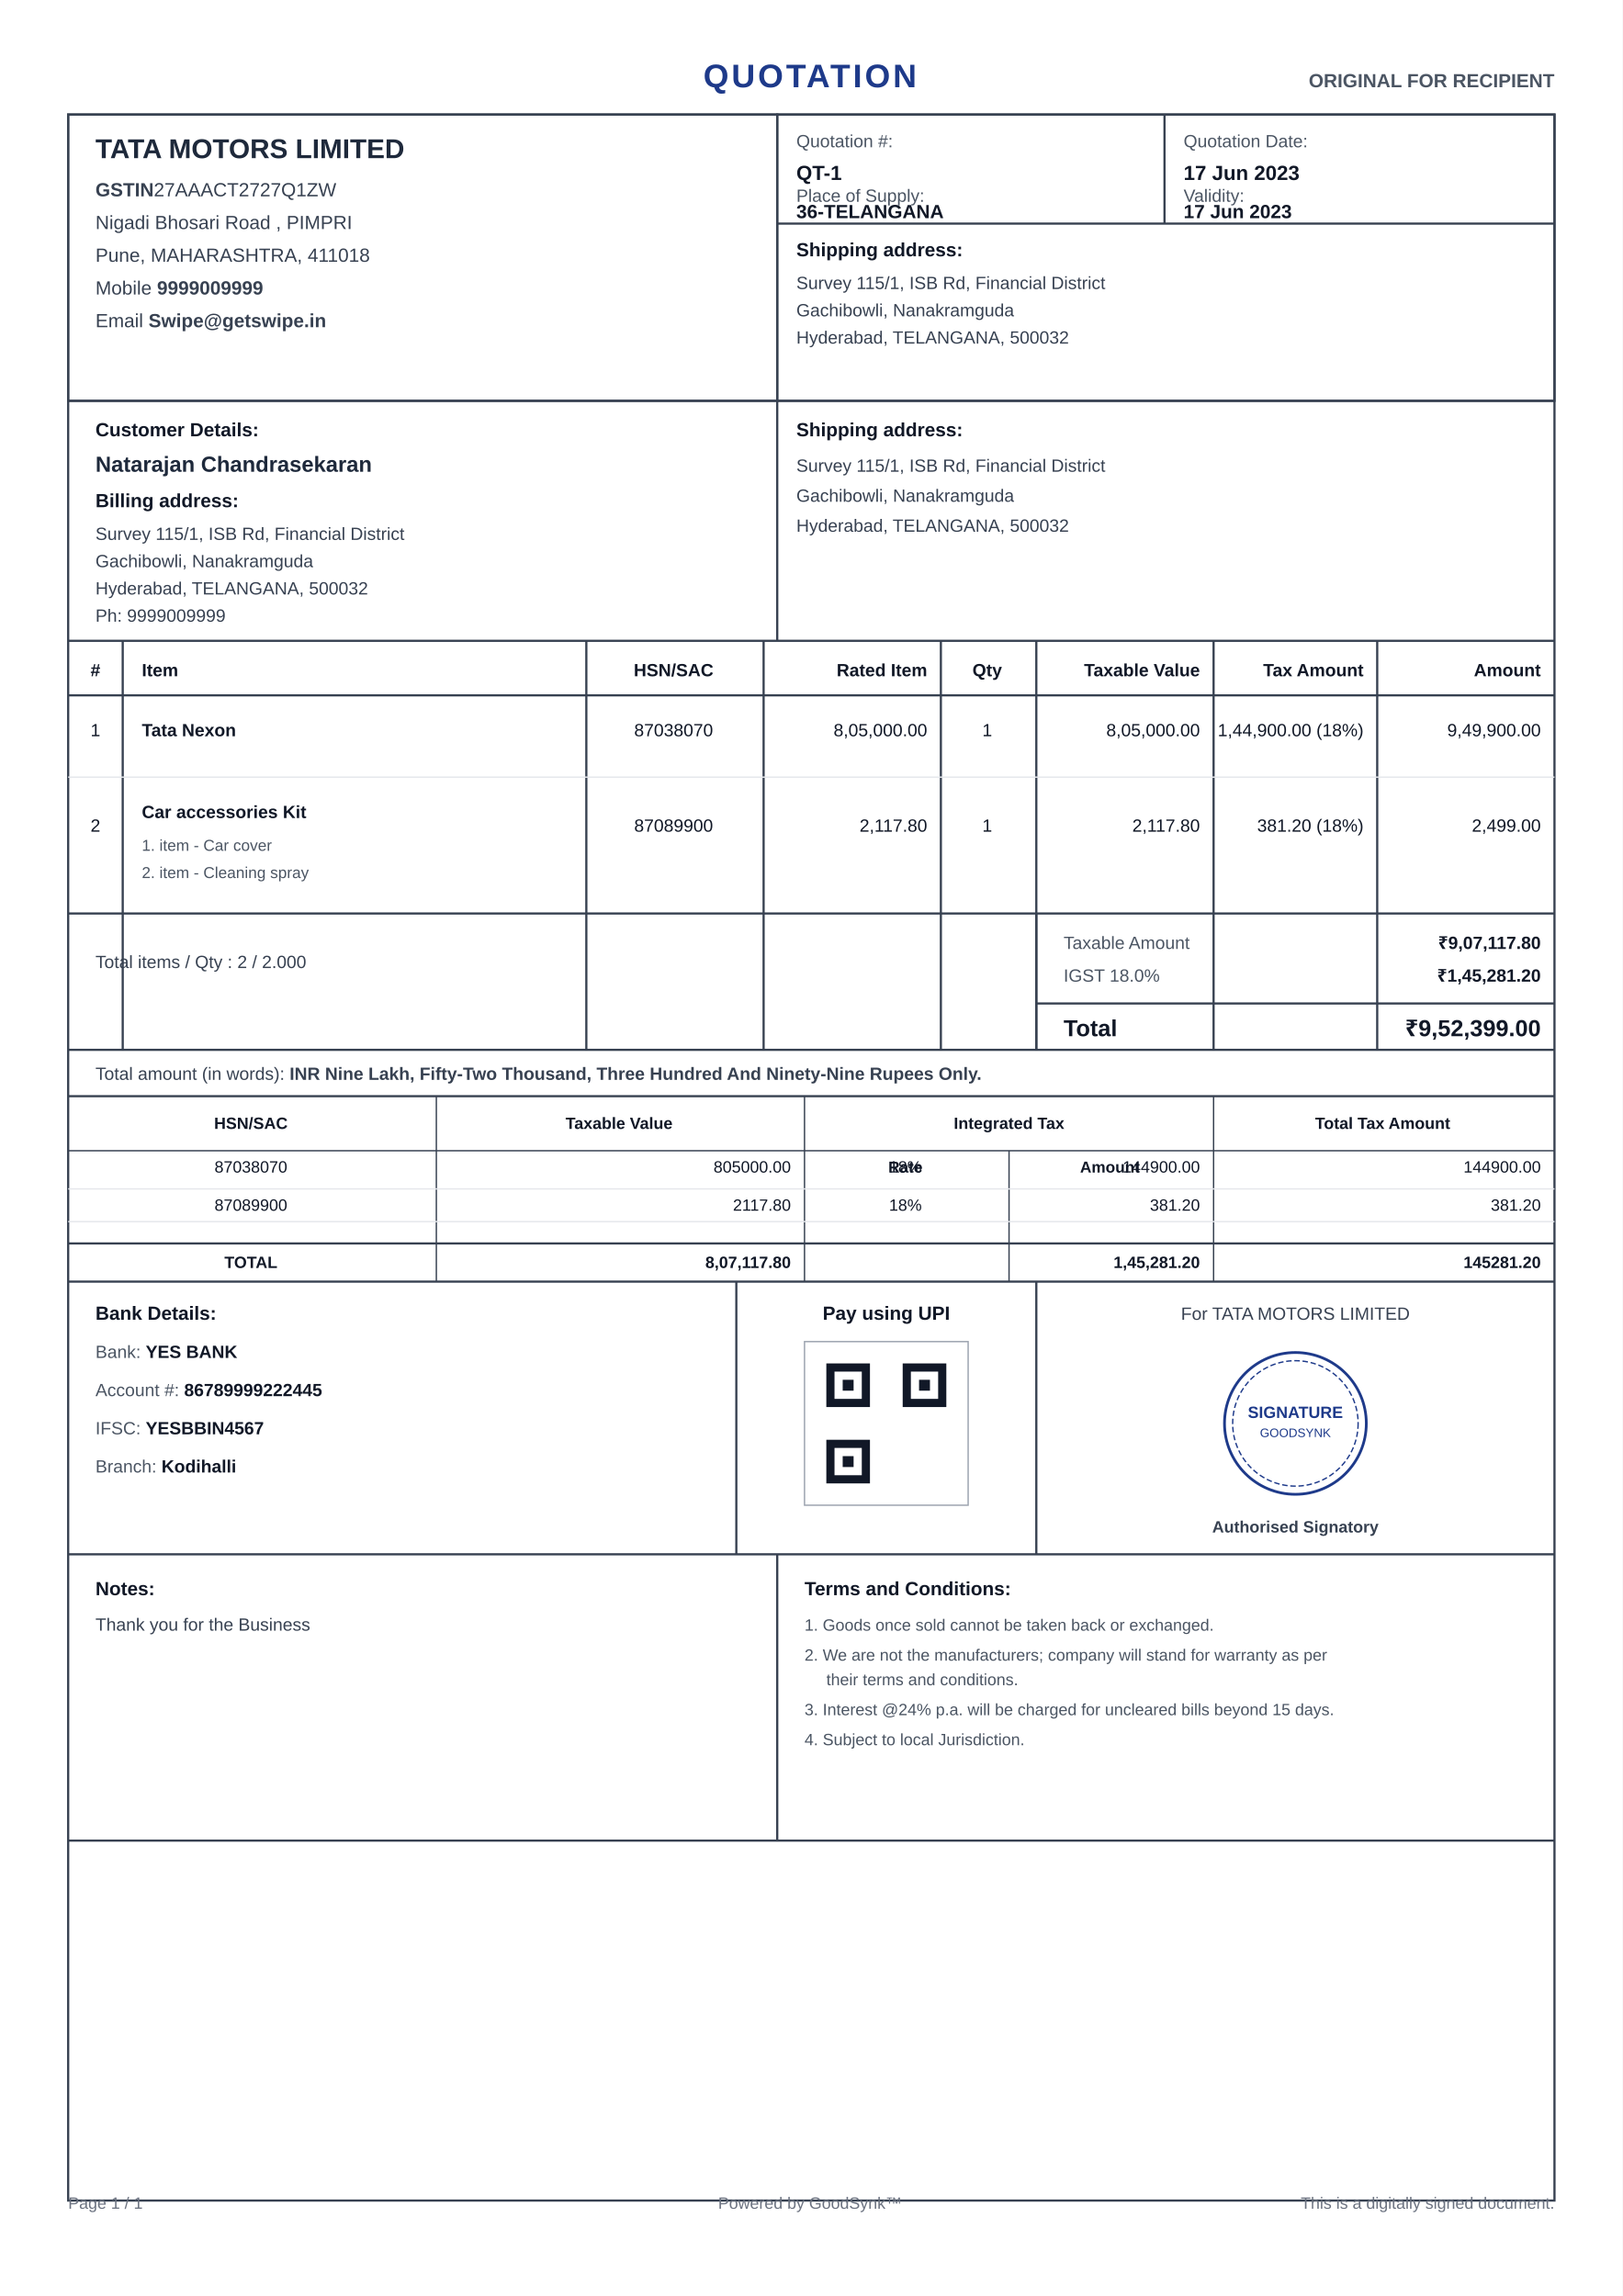
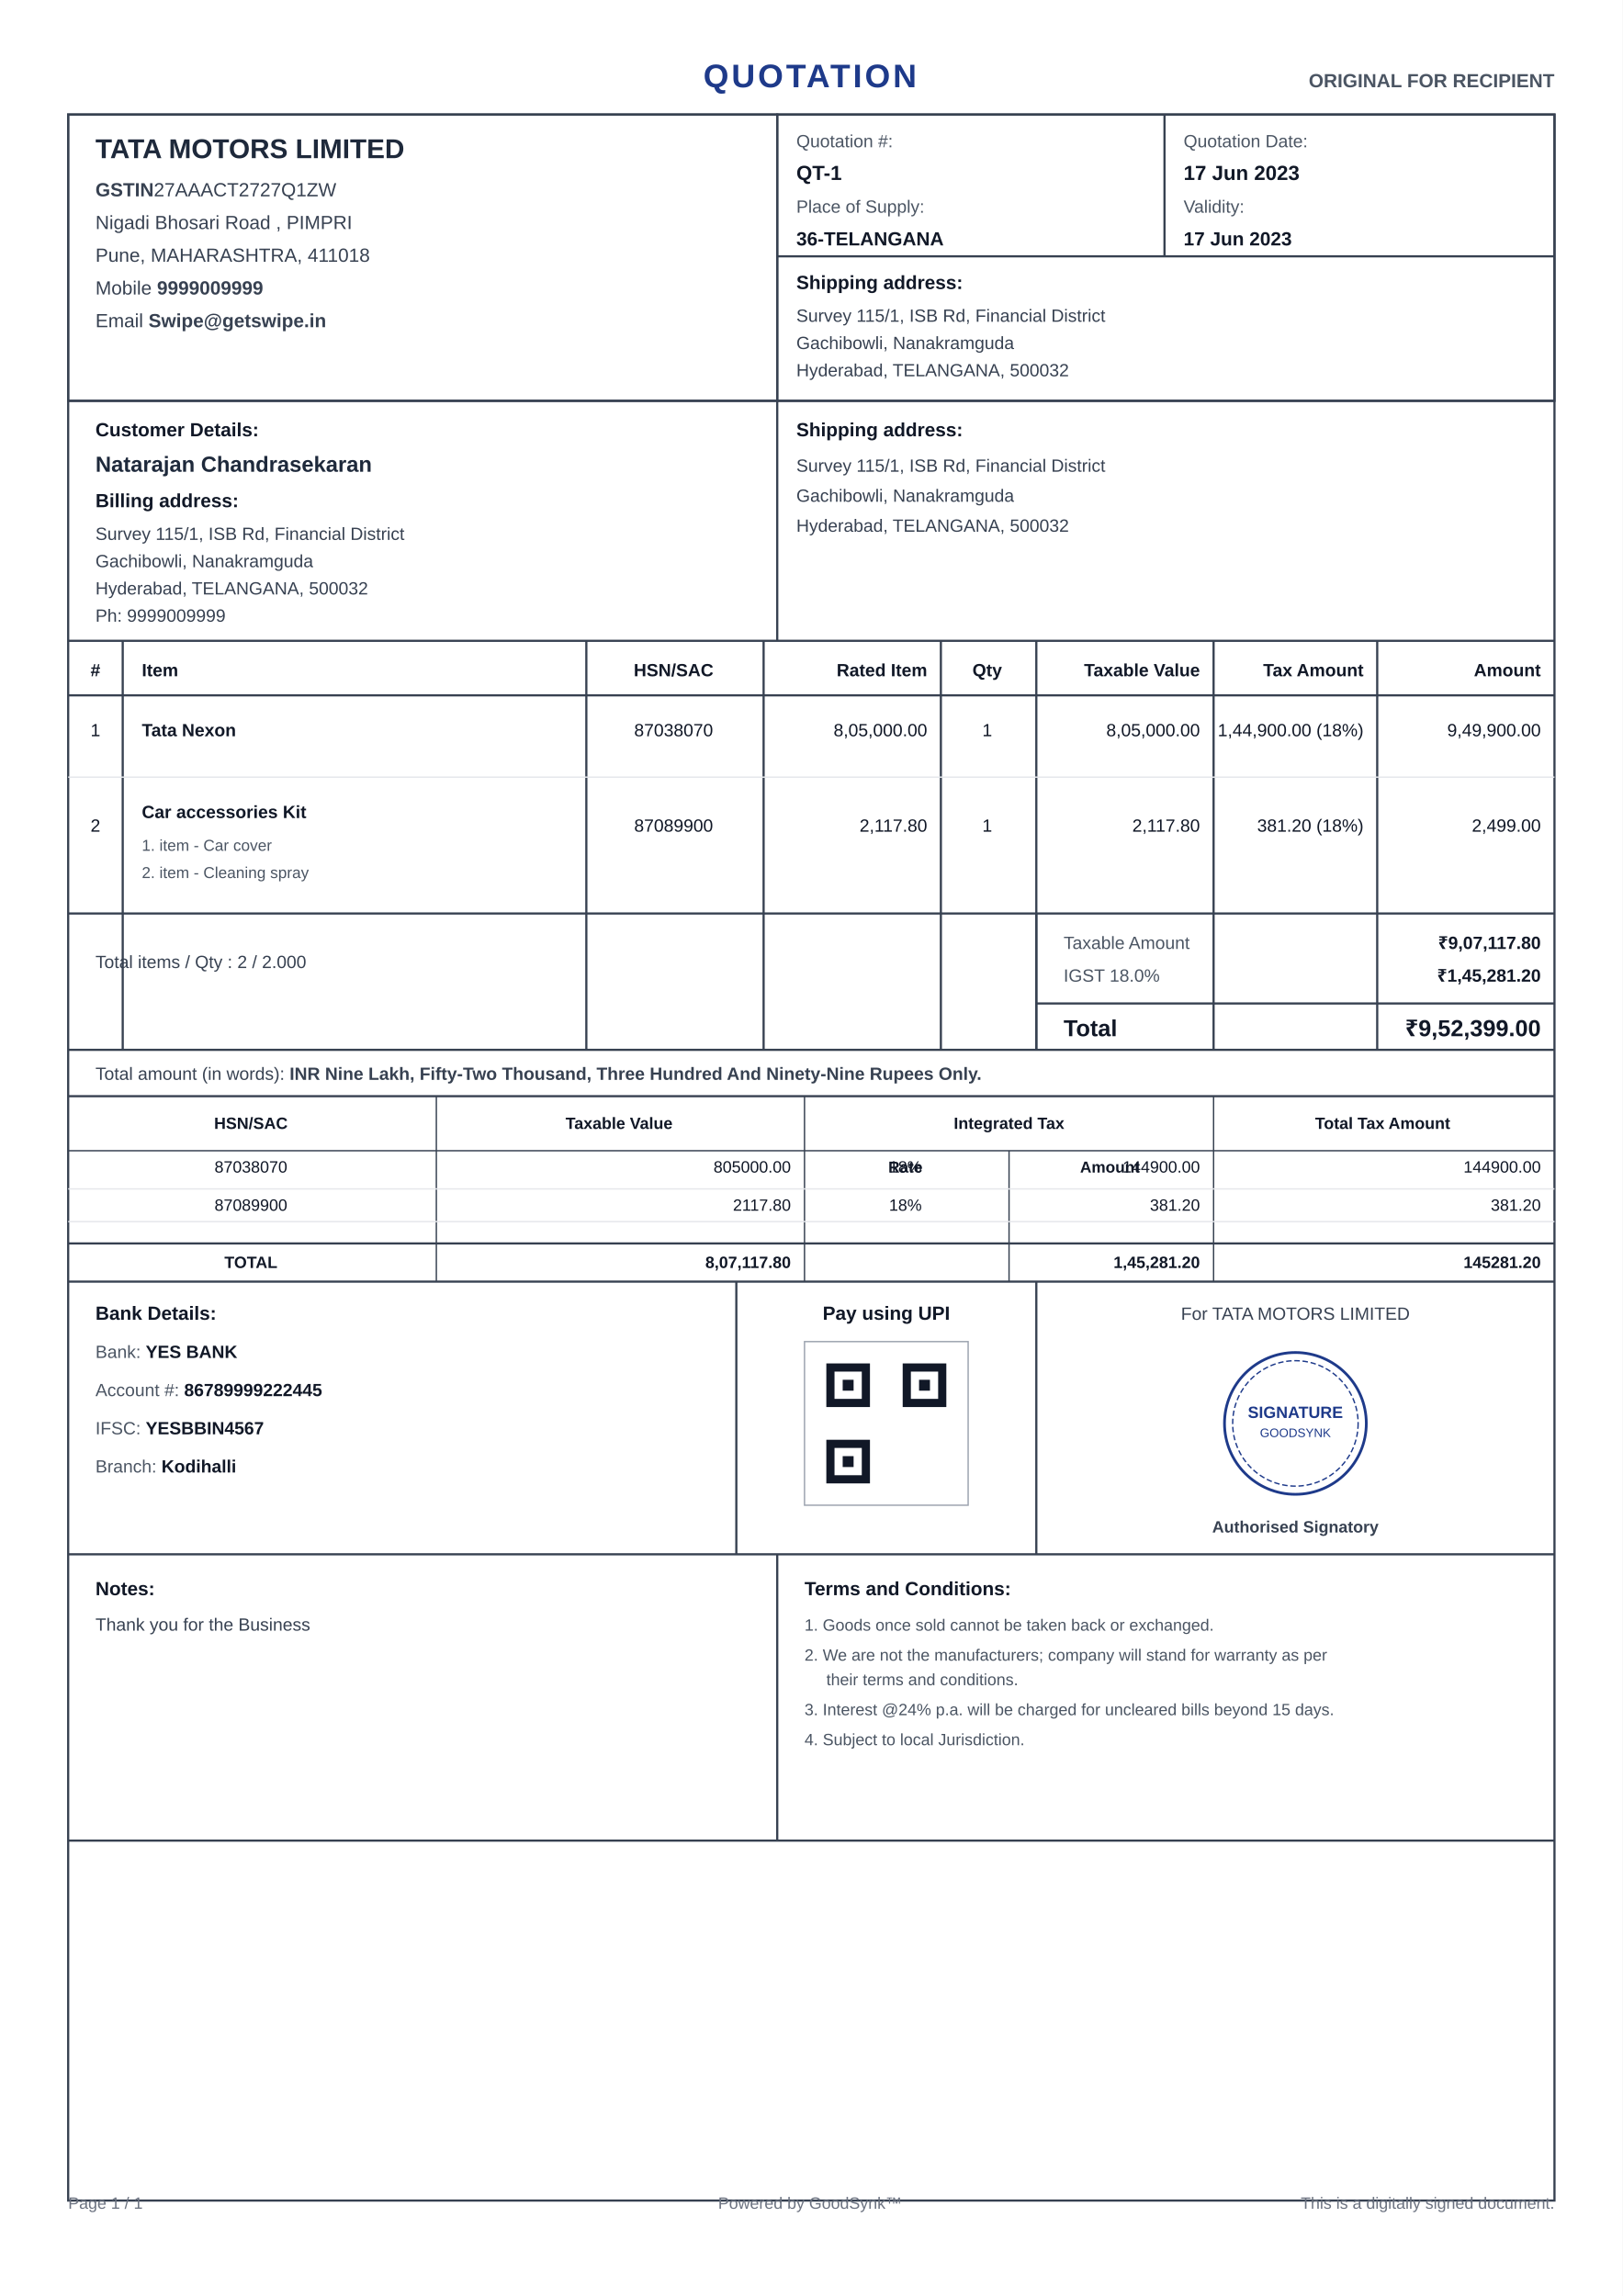
<svg xmlns="http://www.w3.org/2000/svg" width="595" height="842" viewBox="0 0 595 842">
  <rect width="595" height="842" fill="#ffffff" />
  <text x="297" y="32" text-anchor="middle" font-family="Arial, sans-serif" font-size="12" font-weight="700" fill="#1E3A8A" letter-spacing="1">QUOTATION</text>
  <text x="570" y="32" text-anchor="end" font-family="Arial, sans-serif" font-size="7" font-weight="700" fill="#4B5563">ORIGINAL FOR RECIPIENT</text>
  <rect x="25" y="42" width="545" height="765" fill="none" stroke="#374151" stroke-width="0.8" />
  <g>
    <rect x="25" y="42" width="260" height="105" fill="none" stroke="#374151" stroke-width="0.8" />
    <text x="35" y="58" font-family="Arial, sans-serif" font-size="10" font-weight="700" fill="#1E293B">TATA MOTORS LIMITED</text>
    <text x="35" y="72" font-family="Arial, sans-serif" font-size="7" fill="#374151">
      <tspan font-weight="700">GSTIN </tspan>27AAACT2727Q1ZW</text>
    <text x="35" y="84" font-family="Arial, sans-serif" font-size="7" fill="#374151">Nigadi Bhosari Road , PIMPRI</text>
    <text x="35" y="96" font-family="Arial, sans-serif" font-size="7" fill="#374151">Pune, MAHARASHTRA, 411018</text>
    <text x="35" y="108" font-family="Arial, sans-serif" font-size="7" fill="#374151">Mobile <tspan font-weight="700">9999009999</tspan>
    </text>
    <text x="35" y="120" font-family="Arial, sans-serif" font-size="7" fill="#374151">Email <tspan font-weight="700">Swipe@getswipe.in</tspan>
    </text>
    <rect x="285" y="42" width="285" height="105" fill="none" stroke="#374151" stroke-width="0.8" />
-     <line x1="285" y1="82" x2="570" y2="82" stroke="#374151" stroke-width="0.8" />
-     <line x1="427" y1="42" x2="427" y2="82" stroke="#374151" stroke-width="0.8" />
+     <line x1="285" y1="94" x2="570" y2="94" stroke="#374151" stroke-width="0.8" />
+     <line x1="427" y1="42" x2="427" y2="94" stroke="#374151" stroke-width="0.8" />
    <text x="292" y="54" font-family="Arial, sans-serif" font-size="6.5" fill="#4B5563">Quotation #:</text>
    <text x="292" y="66" font-family="Arial, sans-serif" font-size="7.5" font-weight="700" fill="#111827">QT-1</text>
-     <text x="292" y="74" font-family="Arial, sans-serif" font-size="6.5" fill="#4B5563">Place of Supply:</text>
-     <text x="292" y="80" font-family="Arial, sans-serif" font-size="7" font-weight="700" fill="#111827">36-TELANGANA</text>
+     <text x="292" y="78" font-family="Arial, sans-serif" font-size="6.5" fill="#4B5563">Place of Supply:</text>
+     <text x="292" y="90" font-family="Arial, sans-serif" font-size="7" font-weight="700" fill="#111827">36-TELANGANA</text>
    <text x="434" y="54" font-family="Arial, sans-serif" font-size="6.5" fill="#4B5563">Quotation Date:</text>
    <text x="434" y="66" font-family="Arial, sans-serif" font-size="7.5" font-weight="700" fill="#111827">17 Jun 2023</text>
-     <text x="434" y="74" font-family="Arial, sans-serif" font-size="6.5" fill="#4B5563">Validity:</text>
-     <text x="434" y="80" font-family="Arial, sans-serif" font-size="7" font-weight="700" fill="#111827">17 Jun 2023</text>
-     <text x="292" y="94" font-family="Arial, sans-serif" font-size="7" font-weight="700" fill="#111827">Shipping address:</text>
-     <text x="292" y="106" font-family="Arial, sans-serif" font-size="6.5" fill="#374151">Survey 115/1, ISB Rd, Financial District</text>
-     <text x="292" y="116" font-family="Arial, sans-serif" font-size="6.5" fill="#374151">Gachibowli, Nanakramguda</text>
-     <text x="292" y="126" font-family="Arial, sans-serif" font-size="6.5" fill="#374151">Hyderabad, TELANGANA, 500032</text>
+     <text x="434" y="78" font-family="Arial, sans-serif" font-size="6.5" fill="#4B5563">Validity:</text>
+     <text x="434" y="90" font-family="Arial, sans-serif" font-size="7" font-weight="700" fill="#111827">17 Jun 2023</text>
+     <text x="292" y="106" font-family="Arial, sans-serif" font-size="7" font-weight="700" fill="#111827">Shipping address:</text>
+     <text x="292" y="118" font-family="Arial, sans-serif" font-size="6.5" fill="#374151">Survey 115/1, ISB Rd, Financial District</text>
+     <text x="292" y="128" font-family="Arial, sans-serif" font-size="6.5" fill="#374151">Gachibowli, Nanakramguda</text>
+     <text x="292" y="138" font-family="Arial, sans-serif" font-size="6.5" fill="#374151">Hyderabad, TELANGANA, 500032</text>
  </g>
  <g>
    <line x1="25" y1="147" x2="570" y2="147" stroke="#374151" stroke-width="0.8" />
    <line x1="285" y1="147" x2="285" y2="235" stroke="#374151" stroke-width="0.8" />
    <text x="35" y="160" font-family="Arial, sans-serif" font-size="7" font-weight="700" fill="#111827">Customer Details:</text>
    <text x="35" y="173" font-family="Arial, sans-serif" font-size="8" font-weight="700" fill="#1E293B">Natarajan Chandrasekaran</text>
    <text x="35" y="186" font-family="Arial, sans-serif" font-size="7" font-weight="700" fill="#111827">Billing address:</text>
    <text x="35" y="198" font-family="Arial, sans-serif" font-size="6.5" fill="#374151">Survey 115/1, ISB Rd, Financial District</text>
    <text x="35" y="208" font-family="Arial, sans-serif" font-size="6.5" fill="#374151">Gachibowli, Nanakramguda</text>
    <text x="35" y="218" font-family="Arial, sans-serif" font-size="6.5" fill="#374151">Hyderabad, TELANGANA, 500032</text>
    <text x="35" y="228" font-family="Arial, sans-serif" font-size="6.5" fill="#374151">Ph: 9999009999</text>
    <text x="292" y="160" font-family="Arial, sans-serif" font-size="7" font-weight="700" fill="#111827">Shipping address:</text>
    <text x="292" y="173" font-family="Arial, sans-serif" font-size="6.5" fill="#374151">Survey 115/1, ISB Rd, Financial District</text>
    <text x="292" y="184" font-family="Arial, sans-serif" font-size="6.5" fill="#374151">Gachibowli, Nanakramguda</text>
    <text x="292" y="195" font-family="Arial, sans-serif" font-size="6.5" fill="#374151">Hyderabad, TELANGANA, 500032</text>
  </g>
  <g>
    <line x1="25" y1="235" x2="570" y2="235" stroke="#374151" stroke-width="0.8" />
    <line x1="25" y1="255" x2="570" y2="255" stroke="#374151" stroke-width="0.8" />
    <line x1="45" y1="235" x2="45" y2="385" stroke="#374151" stroke-width="0.8" />
    <line x1="215" y1="235" x2="215" y2="385" stroke="#374151" stroke-width="0.8" />
    <line x1="280" y1="235" x2="280" y2="385" stroke="#374151" stroke-width="0.8" />
    <line x1="345" y1="235" x2="345" y2="385" stroke="#374151" stroke-width="0.8" />
    <line x1="380" y1="235" x2="380" y2="385" stroke="#374151" stroke-width="0.8" />
    <line x1="445" y1="235" x2="445" y2="385" stroke="#374151" stroke-width="0.8" />
    <line x1="505" y1="235" x2="505" y2="385" stroke="#374151" stroke-width="0.8" />
    <text x="35" y="248" font-family="Arial, sans-serif" font-size="6.5" font-weight="700" fill="#111827" text-anchor="middle">#</text>
    <text x="52" y="248" font-family="Arial, sans-serif" font-size="6.5" font-weight="700" fill="#111827">Item</text>
    <text x="247" y="248" font-family="Arial, sans-serif" font-size="6.5" font-weight="700" fill="#111827" text-anchor="middle">HSN/SAC</text>
    <text x="340" y="248" font-family="Arial, sans-serif" font-size="6.5" font-weight="700" fill="#111827" text-anchor="end">Rated Item</text>
    <text x="362" y="248" font-family="Arial, sans-serif" font-size="6.5" font-weight="700" fill="#111827" text-anchor="middle">Qty</text>
    <text x="440" y="248" font-family="Arial, sans-serif" font-size="6.5" font-weight="700" fill="#111827" text-anchor="end">Taxable Value</text>
    <text x="500" y="248" font-family="Arial, sans-serif" font-size="6.5" font-weight="700" fill="#111827" text-anchor="end">Tax Amount</text>
    <text x="565" y="248" font-family="Arial, sans-serif" font-size="6.5" font-weight="700" fill="#111827" text-anchor="end">Amount</text>
    <line x1="25" y1="285" x2="570" y2="285" stroke="#E5E7EB" stroke-width="0.5" />
    <text x="35" y="270" font-family="Arial, sans-serif" font-size="6.5" fill="#111827" text-anchor="middle">1</text>
    <text x="52" y="270" font-family="Arial, sans-serif" font-size="6.5" font-weight="700" fill="#111827">Tata Nexon</text>
    <text x="247" y="270" font-family="Arial, sans-serif" font-size="6.5" fill="#111827" text-anchor="middle">87038070</text>
    <text x="340" y="270" font-family="Arial, sans-serif" font-size="6.5" fill="#111827" text-anchor="end">8,05,000.00</text>
    <text x="362" y="270" font-family="Arial, sans-serif" font-size="6.5" fill="#111827" text-anchor="middle">1</text>
    <text x="440" y="270" font-family="Arial, sans-serif" font-size="6.5" fill="#111827" text-anchor="end">8,05,000.00</text>
    <text x="500" y="270" font-family="Arial, sans-serif" font-size="6.5" fill="#111827" text-anchor="end">1,44,900.00 (18%)</text>
    <text x="565" y="270" font-family="Arial, sans-serif" font-size="6.5" fill="#111827" text-anchor="end">9,49,900.00</text>
    <text x="35" y="305" font-family="Arial, sans-serif" font-size="6.5" fill="#111827" text-anchor="middle">2</text>
    <text x="52" y="300" font-family="Arial, sans-serif" font-size="6.5" font-weight="700" fill="#111827">Car accessories Kit</text>
    <text x="52" y="312" font-family="Arial, sans-serif" font-size="5.8" fill="#4B5563">1. item - Car cover</text>
    <text x="52" y="322" font-family="Arial, sans-serif" font-size="5.8" fill="#4B5563">2. item - Cleaning spray</text>
    <text x="247" y="305" font-family="Arial, sans-serif" font-size="6.5" fill="#111827" text-anchor="middle">87089900</text>
    <text x="340" y="305" font-family="Arial, sans-serif" font-size="6.5" fill="#111827" text-anchor="end">2,117.80</text>
    <text x="362" y="305" font-family="Arial, sans-serif" font-size="6.5" fill="#111827" text-anchor="middle">1</text>
    <text x="440" y="305" font-family="Arial, sans-serif" font-size="6.5" fill="#111827" text-anchor="end">2,117.80</text>
    <text x="500" y="305" font-family="Arial, sans-serif" font-size="6.5" fill="#111827" text-anchor="end">381.20 (18%)</text>
    <text x="565" y="305" font-family="Arial, sans-serif" font-size="6.5" fill="#111827" text-anchor="end">2,499.00</text>
    <line x1="25" y1="335" x2="570" y2="335" stroke="#374151" stroke-width="0.8" />
    <line x1="25" y1="385" x2="570" y2="385" stroke="#374151" stroke-width="0.8" />
    <line x1="380" y1="335" x2="380" y2="385" stroke="#374151" stroke-width="0.8" />
    <text x="35" y="355" font-family="Arial, sans-serif" font-size="6.5" fill="#374151">Total items / Qty : 2 / 2.000</text>
    <text x="390" y="348" font-family="Arial, sans-serif" font-size="6.5" fill="#4B5563">Taxable Amount</text>
    <text x="565" y="348" font-family="Arial, sans-serif" font-size="6.5" font-weight="700" fill="#111827" text-anchor="end">₹9,07,117.80</text>
    <text x="390" y="360" font-family="Arial, sans-serif" font-size="6.5" fill="#4B5563">IGST 18.0%</text>
    <text x="565" y="360" font-family="Arial, sans-serif" font-size="6.5" font-weight="700" fill="#111827" text-anchor="end">₹1,45,281.20</text>
    <line x1="380" y1="368" x2="570" y2="368" stroke="#374151" stroke-width="0.8" />
    <text x="390" y="380" font-family="Arial, sans-serif" font-size="8.5" font-weight="700" fill="#111827">Total</text>
    <text x="565" y="380" font-family="Arial, sans-serif" font-size="8.5" font-weight="700" fill="#111827" text-anchor="end">₹9,52,399.00</text>
  </g>
  <g>
    <line x1="25" y1="402" x2="570" y2="402" stroke="#374151" stroke-width="0.8" />
    <text x="35" y="396" font-family="Arial, sans-serif" font-size="6.5" fill="#374151">Total amount (in words): <tspan font-weight="700">INR Nine Lakh, Fifty-Two Thousand, Three Hundred And Ninety-Nine Rupees Only.</tspan>
    </text>
  </g>
  <g>
    <line x1="25" y1="422" x2="570" y2="422" stroke="#374151" stroke-width="0.5" />
    <line x1="160" y1="402" x2="160" y2="470" stroke="#374151" stroke-width="0.5" />
    <line x1="295" y1="402" x2="295" y2="470" stroke="#374151" stroke-width="0.5" />
    <line x1="445" y1="402" x2="445" y2="470" stroke="#374151" stroke-width="0.5" />
    <line x1="370" y1="422" x2="370" y2="470" stroke="#374151" stroke-width="0.5" />
    <text x="92" y="414" font-family="Arial, sans-serif" font-size="6" font-weight="700" fill="#111827" text-anchor="middle">HSN/SAC</text>
    <text x="227" y="414" font-family="Arial, sans-serif" font-size="6" font-weight="700" fill="#111827" text-anchor="middle">Taxable Value</text>
    <text x="370" y="414" font-family="Arial, sans-serif" font-size="6" font-weight="700" fill="#111827" text-anchor="middle">Integrated Tax</text>
    <text x="332" y="430" font-family="Arial, sans-serif" font-size="5.8" font-weight="700" fill="#111827" text-anchor="middle">Rate</text>
    <text x="407" y="430" font-family="Arial, sans-serif" font-size="5.8" font-weight="700" fill="#111827" text-anchor="middle">Amount</text>
    <text x="507" y="414" font-family="Arial, sans-serif" font-size="6" font-weight="700" fill="#111827" text-anchor="middle">Total Tax Amount</text>
    <line x1="25" y1="436" x2="570" y2="436" stroke="#E5E7EB" stroke-width="0.5" />
    <text x="92" y="430" font-family="Arial, sans-serif" font-size="6" fill="#111827" text-anchor="middle">87038070</text>
    <text x="290" y="430" font-family="Arial, sans-serif" font-size="6" fill="#111827" text-anchor="end">805000.00</text>
    <text x="332" y="430" font-family="Arial, sans-serif" font-size="6" fill="#111827" text-anchor="middle">18%</text>
    <text x="440" y="430" font-family="Arial, sans-serif" font-size="6" fill="#111827" text-anchor="end">144900.00</text>
    <text x="565" y="430" font-family="Arial, sans-serif" font-size="6" fill="#111827" text-anchor="end">144900.00</text>
    <line x1="25" y1="448" x2="570" y2="448" stroke="#E5E7EB" stroke-width="0.5" />
    <text x="92" y="444" font-family="Arial, sans-serif" font-size="6" fill="#111827" text-anchor="middle">87089900</text>
    <text x="290" y="444" font-family="Arial, sans-serif" font-size="6" fill="#111827" text-anchor="end">2117.80</text>
    <text x="332" y="444" font-family="Arial, sans-serif" font-size="6" fill="#111827" text-anchor="middle">18%</text>
    <text x="440" y="444" font-family="Arial, sans-serif" font-size="6" fill="#111827" text-anchor="end">381.20</text>
    <text x="565" y="444" font-family="Arial, sans-serif" font-size="6" fill="#111827" text-anchor="end">381.20</text>
    <line x1="25" y1="456" x2="570" y2="456" stroke="#374151" stroke-width="0.8" />
    <line x1="25" y1="470" x2="570" y2="470" stroke="#374151" stroke-width="0.8" />
    <text x="92" y="465" font-family="Arial, sans-serif" font-size="6" font-weight="700" fill="#111827" text-anchor="middle">TOTAL</text>
    <text x="290" y="465" font-family="Arial, sans-serif" font-size="6" font-weight="700" fill="#111827" text-anchor="end">8,07,117.80</text>
    <text x="440" y="465" font-family="Arial, sans-serif" font-size="6" font-weight="700" fill="#111827" text-anchor="end">1,45,281.20</text>
    <text x="565" y="465" font-family="Arial, sans-serif" font-size="6" font-weight="700" fill="#111827" text-anchor="end">145281.20</text>
  </g>
  <g>
    <line x1="270" y1="470" x2="270" y2="570" stroke="#374151" stroke-width="0.8" />
    <line x1="380" y1="470" x2="380" y2="570" stroke="#374151" stroke-width="0.8" />
    <line x1="25" y1="570" x2="570" y2="570" stroke="#374151" stroke-width="0.8" />
    <text x="35" y="484" font-family="Arial, sans-serif" font-size="7" font-weight="700" fill="#111827">Bank Details:</text>
    <text x="35" y="498" font-family="Arial, sans-serif" font-size="6.5" fill="#4B5563">Bank: <tspan font-weight="700" fill="#111827">YES BANK</tspan>
    </text>
    <text x="35" y="512" font-family="Arial, sans-serif" font-size="6.5" fill="#4B5563">Account #: <tspan font-weight="700" fill="#111827">86789999222445</tspan>
    </text>
    <text x="35" y="526" font-family="Arial, sans-serif" font-size="6.5" fill="#4B5563">IFSC: <tspan font-weight="700" fill="#111827">YESBBIN4567</tspan>
    </text>
    <text x="35" y="540" font-family="Arial, sans-serif" font-size="6.5" fill="#4B5563">Branch: <tspan font-weight="700" fill="#111827">Kodihalli</tspan>
    </text>
    <text x="325" y="484" font-family="Arial, sans-serif" font-size="7" font-weight="700" fill="#111827" text-anchor="middle">Pay using UPI</text>
    <rect x="295" y="492" width="60" height="60" stroke="#9CA3AF" stroke-width="0.5" fill="#FFFFFF" />
    <rect x="303" y="500" width="16" height="16" fill="#111827" />
    <rect x="306" y="503" width="10" height="10" fill="#FFFFFF" />
    <rect x="309" y="506" width="4" height="4" fill="#111827" />
    <rect x="331" y="500" width="16" height="16" fill="#111827" />
    <rect x="334" y="503" width="10" height="10" fill="#FFFFFF" />
    <rect x="337" y="506" width="4" height="4" fill="#111827" />
    <rect x="303" y="528" width="16" height="16" fill="#111827" />
    <rect x="306" y="531" width="10" height="10" fill="#FFFFFF" />
    <rect x="309" y="534" width="4" height="4" fill="#111827" />
    <text x="475" y="484" font-family="Arial, sans-serif" font-size="6.5" fill="#374151" text-anchor="middle">For TATA MOTORS LIMITED</text>
    <circle cx="475" cy="522" r="26" stroke="#1E3A8A" stroke-width="1" fill="none" />
    <circle cx="475" cy="522" r="23" stroke="#1E3A8A" stroke-width="0.5" stroke-dasharray="2 1" fill="none" />
    <text x="475" y="520" font-family="Arial, sans-serif" font-size="6" font-weight="700" fill="#1E3A8A" text-anchor="middle">SIGNATURE</text>
    <text x="475" y="527" font-family="Arial, sans-serif" font-size="4.5" fill="#1E3A8A" text-anchor="middle">GOODSYNK</text>
    <text x="475" y="562" font-family="Arial, sans-serif" font-size="6" font-weight="700" fill="#374151" text-anchor="middle">Authorised Signatory</text>
  </g>
  <g>
    <line x1="285" y1="570" x2="285" y2="675" stroke="#374151" stroke-width="0.8" />
    <line x1="25" y1="675" x2="570" y2="675" stroke="#374151" stroke-width="0.8" />
    <text x="35" y="585" font-family="Arial, sans-serif" font-size="7" font-weight="700" fill="#111827">Notes:</text>
    <text x="35" y="598" font-family="Arial, sans-serif" font-size="6.5" fill="#374151">Thank you for the Business</text>
    <text x="295" y="585" font-family="Arial, sans-serif" font-size="7" font-weight="700" fill="#111827">Terms and Conditions:</text>
    <text x="295" y="598" font-family="Arial, sans-serif" font-size="6" fill="#4B5563">1. Goods once sold cannot be taken back or exchanged.</text>
    <text x="295" y="609" font-family="Arial, sans-serif" font-size="6" fill="#4B5563">2. We are not the manufacturers; company will stand for warranty as per</text>
    <text x="303" y="618" font-family="Arial, sans-serif" font-size="6" fill="#4B5563">their terms and conditions.</text>
    <text x="295" y="629" font-family="Arial, sans-serif" font-size="6" fill="#4B5563">3. Interest @24% p.a. will be charged for uncleared bills beyond 15 days.</text>
    <text x="295" y="640" font-family="Arial, sans-serif" font-size="6" fill="#4B5563">4. Subject to local Jurisdiction.</text>
  </g>
  <text x="25" y="810" font-family="Arial, sans-serif" font-size="6" fill="#6B7280">Page 1 / 1</text>
  <text x="297" y="810" font-family="Arial, sans-serif" font-size="6" fill="#6B7280" text-anchor="middle">Powered by GoodSynk™</text>
  <text x="570" y="810" font-family="Arial, sans-serif" font-size="6" fill="#6B7280" text-anchor="end">This is a digitally signed document.</text>
</svg>
